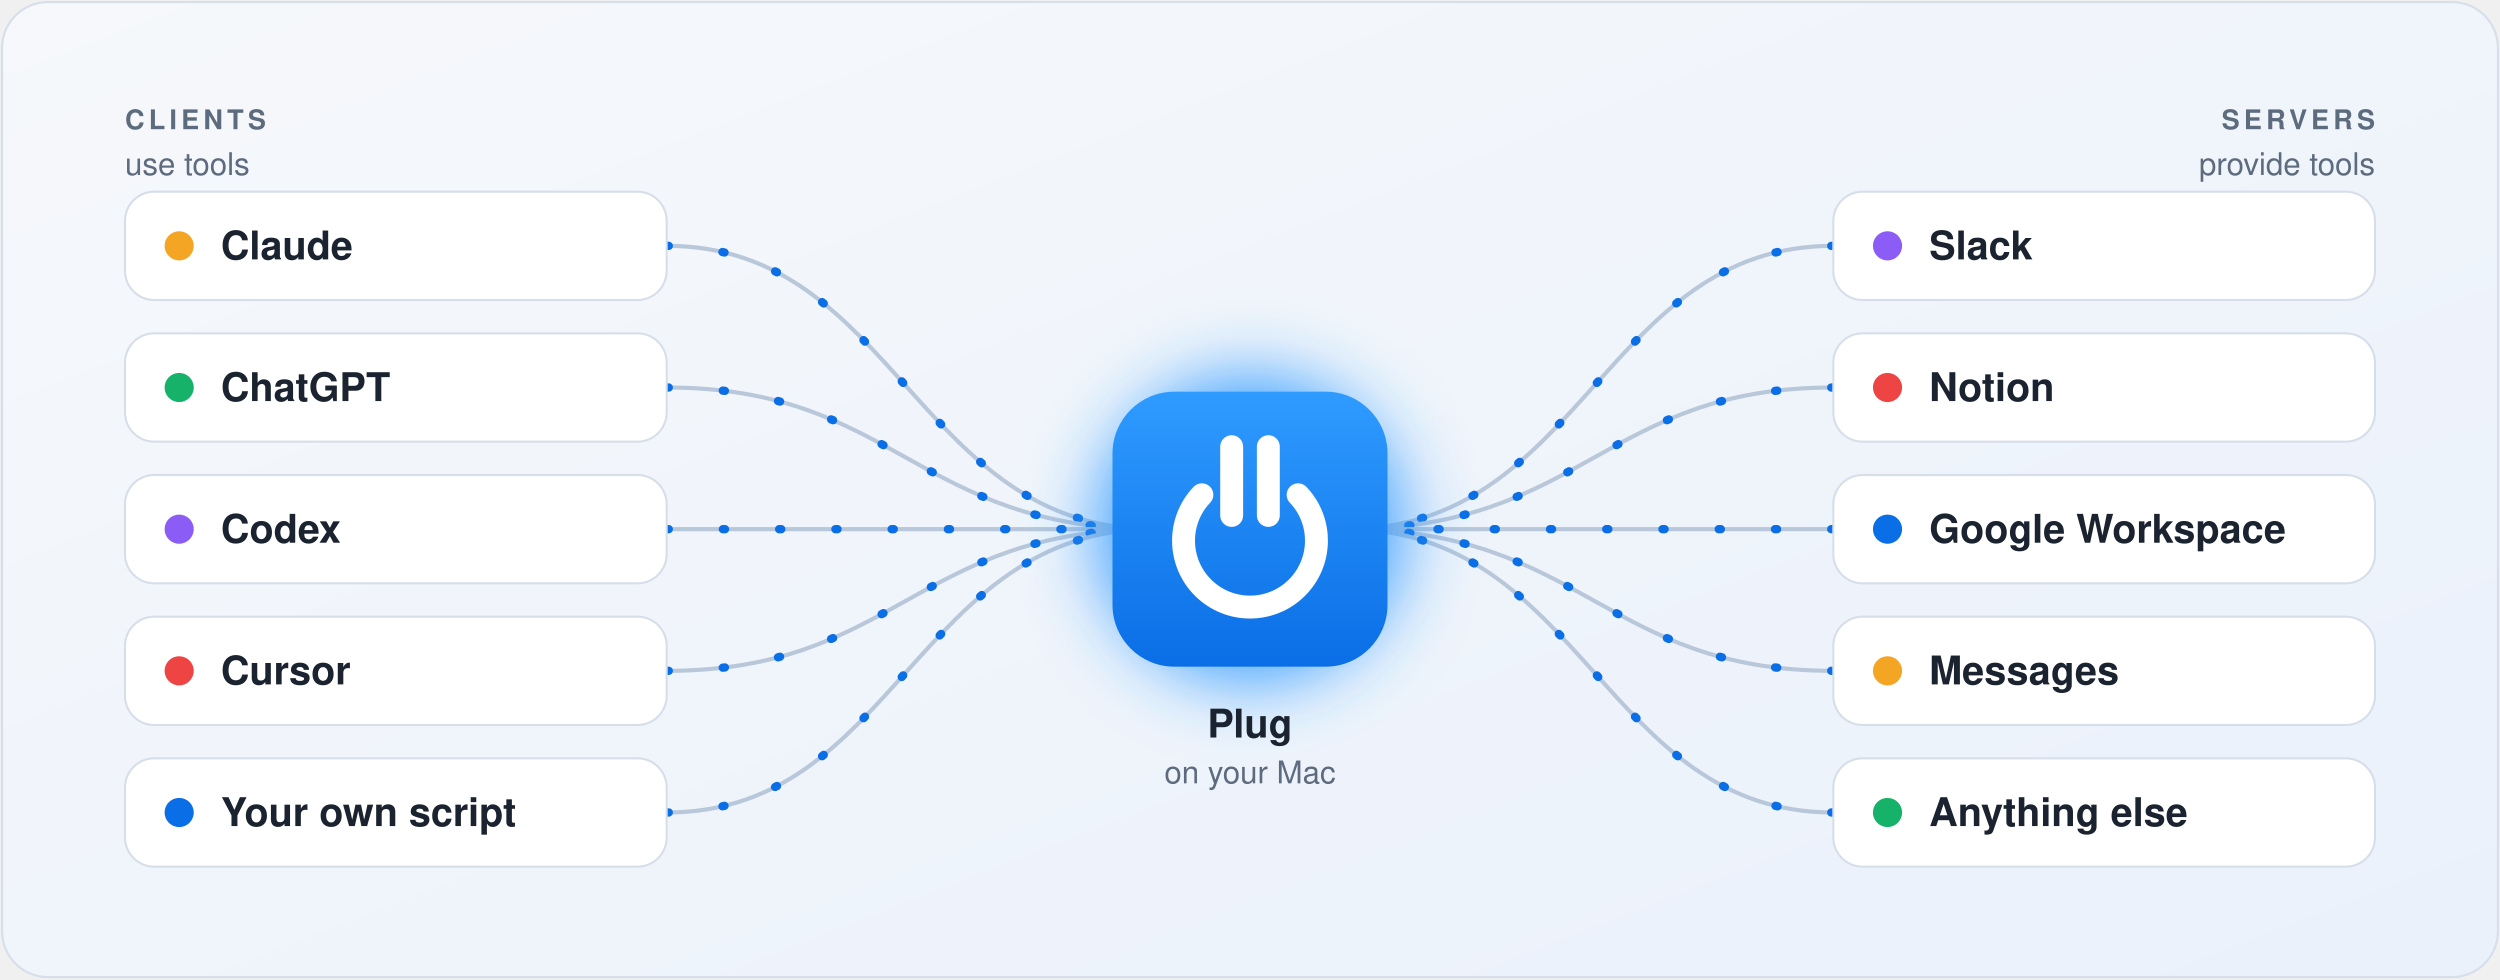
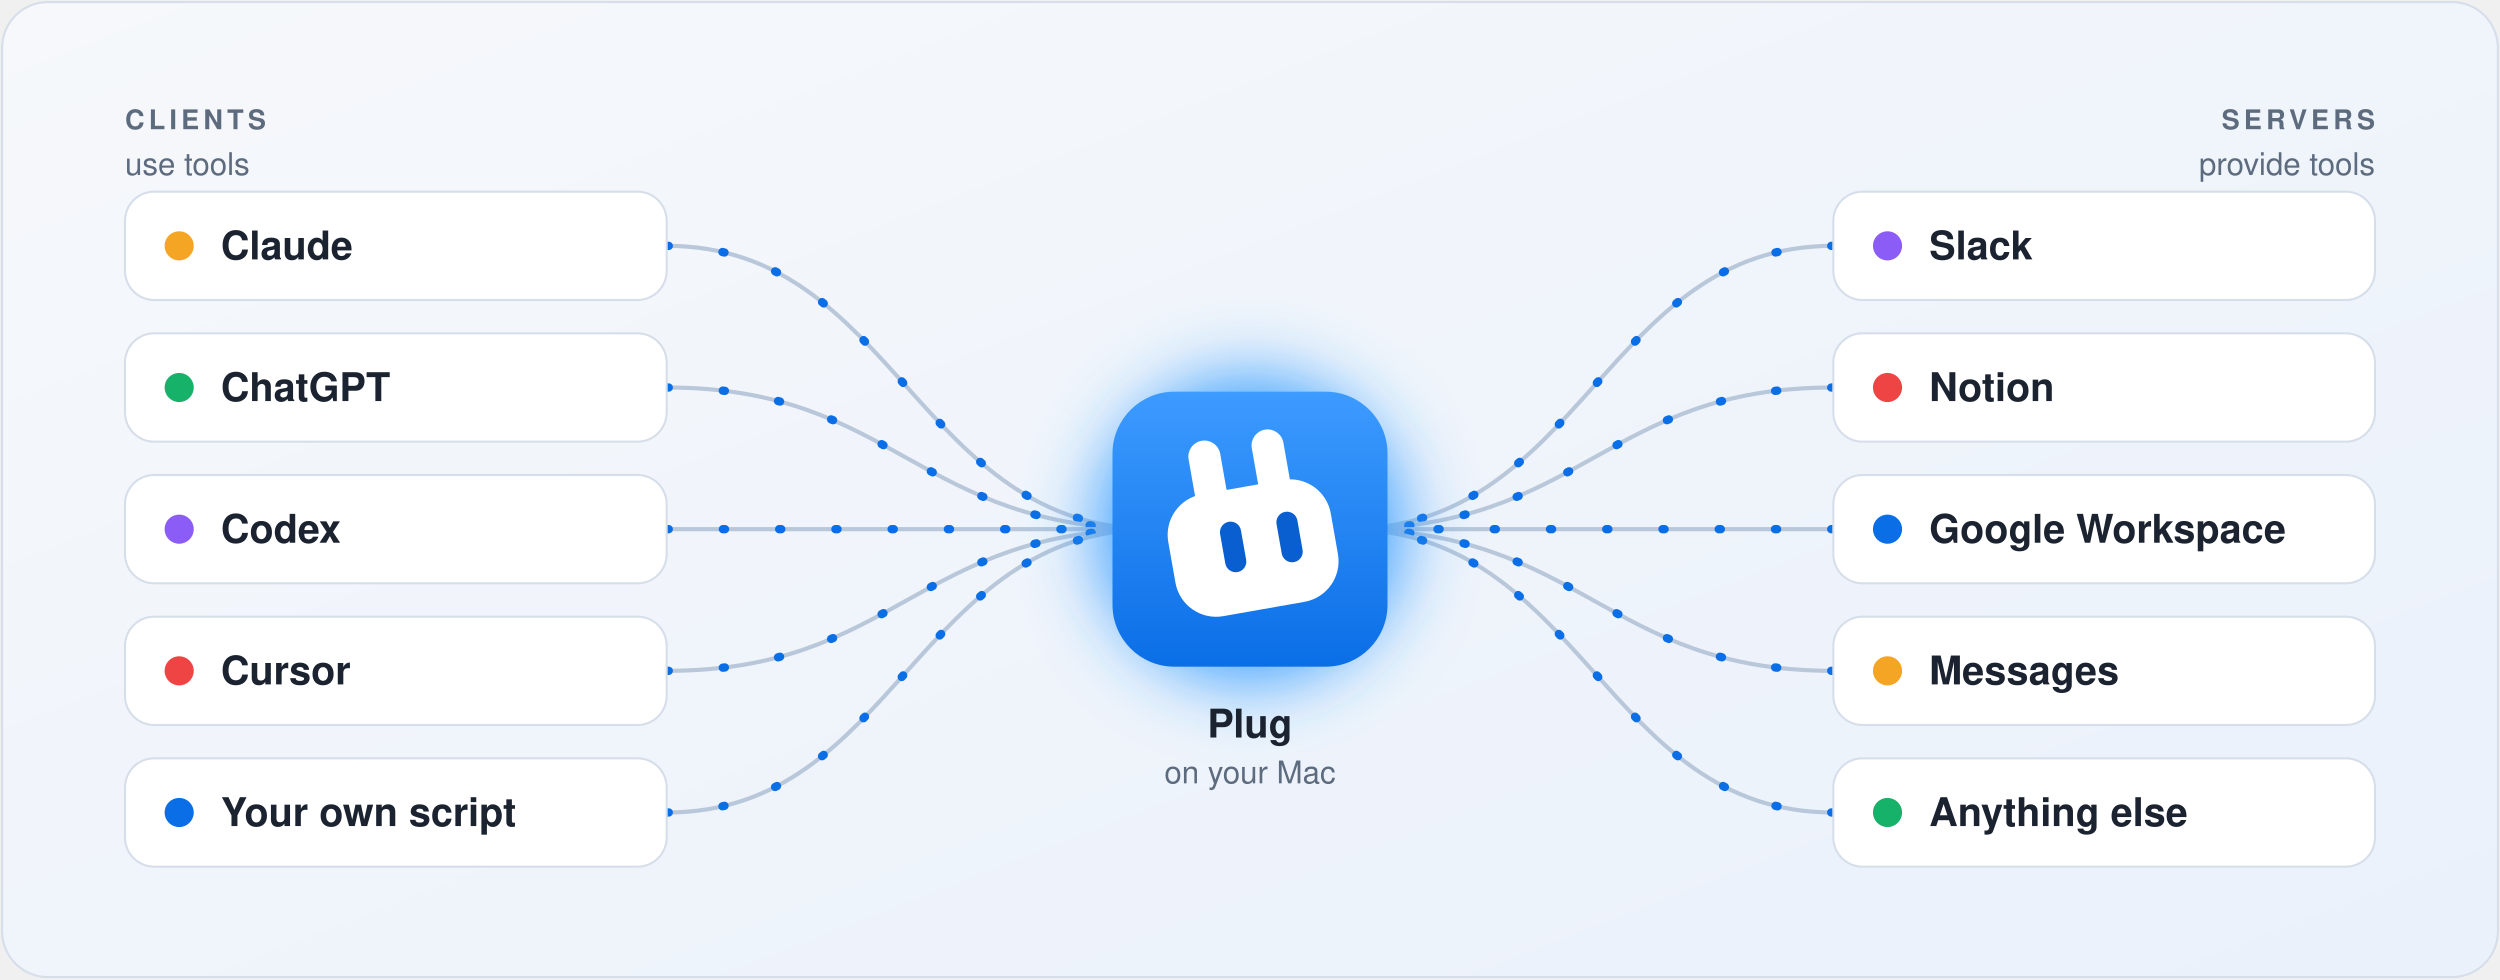
<svg xmlns="http://www.w3.org/2000/svg" viewBox="0 0 1200 470" width="1200" height="470" role="img" aria-label="Clients on the left connect through Plug to servers on the right">
  <defs>
    <linearGradient id="bg" x1="0" y1="0" x2="1" y2="1">
      <stop offset="0" stop-color="#f6f8fb" />
      <stop offset="1" stop-color="#eaf1fb" />
    </linearGradient>
    <linearGradient id="plug" x1="0" x2="0" y1="0" y2="1">
-       <stop offset="0" stop-color="#2f9bff" />
+       <stop offset="0" stop-color="#3d9bff" />
      <stop offset="1" stop-color="#0a6ee6" />
    </linearGradient>
    <filter id="glow" x="-50%" y="-50%" width="200%" height="200%">
      <feGaussianBlur stdDeviation="18" />
    </filter>
  </defs>
  <style>
  text { font-family: -apple-system, BlinkMacSystemFont, 'Segoe UI', Helvetica, Arial, sans-serif; }
  .name { font-size: 19px; font-weight: 600; fill: #1b2330; }
  .head { font-size: 13px; font-weight: 700; letter-spacing: 2px; fill: #5d6b7e; }
  .sub { font-size: 15px; fill: #5d6b7e; }
  .wire { fill: none; stroke: #b9c7da; stroke-width: 2; }
  .flow { fill: none; stroke: #0a6ee6; stroke-width: 4; stroke-linecap: round; stroke-dasharray: 1 26; animation: run 1.6s linear infinite; }
  .pulse { animation: pulse 3.2s ease-in-out infinite; transform-origin: 600px 254px; }
  @keyframes run { to { stroke-dashoffset: -27; } }
  @keyframes pulse { 0%,100% { opacity: .35; transform: scale(1); } 50% { opacity: .6; transform: scale(1.12); } }
  @media (prefers-reduced-motion: reduce) { .flow, .pulse { animation: none; } }
</style>
  <rect x="1" y="1" width="1198" height="468" rx="22" fill="url(#bg)" stroke="#d6deea" />
  <text class="head" x="60" y="62">CLIENTS</text>
  <text class="sub" x="60" y="84">use tools</text>
  <text class="head" x="1140" y="62" text-anchor="end">SERVERS</text>
  <text class="sub" x="1140" y="84" text-anchor="end">provide tools</text>
  <path class="wire" d="M320 118 C 430 118, 440 254, 554 254" />
  <path class="flow" d="M320 118 C 430 118, 440 254, 554 254" style="animation-delay:-0.00s" />
  <path class="wire" d="M880 118 C 770 118, 760 254, 646 254" />
  <path class="flow" d="M880 118 C 770 118, 760 254, 646 254" style="animation-direction:reverse;animation-delay:-0.00s" />
  <path class="wire" d="M320 186 C 430 186, 440 254, 554 254" />
  <path class="flow" d="M320 186 C 430 186, 440 254, 554 254" style="animation-delay:-0.31s" />
  <path class="wire" d="M880 186 C 770 186, 760 254, 646 254" />
  <path class="flow" d="M880 186 C 770 186, 760 254, 646 254" style="animation-direction:reverse;animation-delay:-0.31s" />
  <path class="wire" d="M320 254 C 430 254, 440 254, 554 254" />
  <path class="flow" d="M320 254 C 430 254, 440 254, 554 254" style="animation-delay:-0.62s" />
  <path class="wire" d="M880 254 C 770 254, 760 254, 646 254" />
  <path class="flow" d="M880 254 C 770 254, 760 254, 646 254" style="animation-direction:reverse;animation-delay:-0.62s" />
  <path class="wire" d="M320 322 C 430 322, 440 254, 554 254" />
  <path class="flow" d="M320 322 C 430 322, 440 254, 554 254" style="animation-delay:-0.93s" />
  <path class="wire" d="M880 322 C 770 322, 760 254, 646 254" />
  <path class="flow" d="M880 322 C 770 322, 760 254, 646 254" style="animation-direction:reverse;animation-delay:-0.93s" />
  <path class="wire" d="M320 390 C 430 390, 440 254, 554 254" />
  <path class="flow" d="M320 390 C 430 390, 440 254, 554 254" style="animation-delay:-1.24s" />
  <path class="wire" d="M880 390 C 770 390, 760 254, 646 254" />
  <path class="flow" d="M880 390 C 770 390, 760 254, 646 254" style="animation-direction:reverse;animation-delay:-1.24s" />
  <rect x="60" y="92" width="260" height="52" rx="14" fill="#ffffff" stroke="#d6deea" />
  <circle cx="86" cy="118" r="7" fill="#f5a524" />
  <text class="name" x="106" y="124.5">Claude</text>
  <rect x="880" y="92" width="260" height="52" rx="14" fill="#ffffff" stroke="#d6deea" />
  <circle cx="906" cy="118" r="7" fill="#8b5cf6" />
  <text class="name" x="926" y="124.5">Slack</text>
  <rect x="60" y="160" width="260" height="52" rx="14" fill="#ffffff" stroke="#d6deea" />
  <circle cx="86" cy="186" r="7" fill="#17b26a" />
  <text class="name" x="106" y="192.5">ChatGPT</text>
  <rect x="880" y="160" width="260" height="52" rx="14" fill="#ffffff" stroke="#d6deea" />
  <circle cx="906" cy="186" r="7" fill="#ef4444" />
  <text class="name" x="926" y="192.5">Notion</text>
  <rect x="60" y="228" width="260" height="52" rx="14" fill="#ffffff" stroke="#d6deea" />
  <circle cx="86" cy="254" r="7" fill="#8b5cf6" />
  <text class="name" x="106" y="260.5">Codex</text>
  <rect x="880" y="228" width="260" height="52" rx="14" fill="#ffffff" stroke="#d6deea" />
  <circle cx="906" cy="254" r="7" fill="#0a6ee6" />
  <text class="name" x="926" y="260.5">Google Workspace</text>
  <rect x="60" y="296" width="260" height="52" rx="14" fill="#ffffff" stroke="#d6deea" />
  <circle cx="86" cy="322" r="7" fill="#ef4444" />
  <text class="name" x="106" y="328.5">Cursor</text>
  <rect x="880" y="296" width="260" height="52" rx="14" fill="#ffffff" stroke="#d6deea" />
  <circle cx="906" cy="322" r="7" fill="#f5a524" />
  <text class="name" x="926" y="328.5">Messages</text>
  <rect x="60" y="364" width="260" height="52" rx="14" fill="#ffffff" stroke="#d6deea" />
  <circle cx="86" cy="390" r="7" fill="#0a6ee6" />
  <text class="name" x="106" y="396.5">Your own script</text>
  <rect x="880" y="364" width="260" height="52" rx="14" fill="#ffffff" stroke="#d6deea" />
  <circle cx="906" cy="390" r="7" fill="#17b26a" />
  <text class="name" x="926" y="396.5">Anything else</text>
  <circle class="pulse" cx="600" cy="254" r="72" fill="#2f9bff" filter="url(#glow)" />
  <g transform="translate(534 188) scale(1.1)">
    <rect width="120" height="120" rx="27" fill="url(#plug)" />
-     <g fill="none" stroke="#fff" stroke-width="10" stroke-linecap="round">
-       <path d="M81 45A29 29 0 1 1 39 45" />
-       <path d="M52 24V54M68 24V54" />
+     <g transform="translate(59.36 56.92) rotate(-10) translate(-60 -55.5)" fill="#fff">
+       <rect x="39" y="17" width="14" height="37" rx="7" />
+       <rect x="67" y="17" width="14" height="37" rx="7" />
+       <rect x="24" y="40" width="72" height="54" rx="18" />
+       <g fill="#0a5fd0">
+         <rect x="46.88" y="53.86" width="9.24" height="22.28" rx="4.62">
+           <animate attributeName="height" values="22.28;22.28;4;22.28;22.28" keyTimes="0;0.94;0.96;0.98;1" dur="5s" repeatCount="indefinite" />
+           <animate attributeName="y" values="53.86;53.86;63;53.86;53.86" keyTimes="0;0.94;0.96;0.98;1" dur="5s" repeatCount="indefinite" />
+         </rect>
+         <rect x="71.88" y="53.86" width="9.24" height="22.28" rx="4.62">
+           <animate attributeName="height" values="22.28;22.28;4;22.28;22.28" keyTimes="0;0.94;0.96;0.98;1" dur="5s" repeatCount="indefinite" />
+           <animate attributeName="y" values="53.86;53.86;63;53.86;53.86" keyTimes="0;0.94;0.96;0.98;1" dur="5s" repeatCount="indefinite" />
+         </rect>
+       </g>
    </g>
  </g>
  <text class="name" x="600" y="354" text-anchor="middle">Plug</text>
  <text class="sub" x="600" y="376" text-anchor="middle">on your Mac</text>
</svg>
